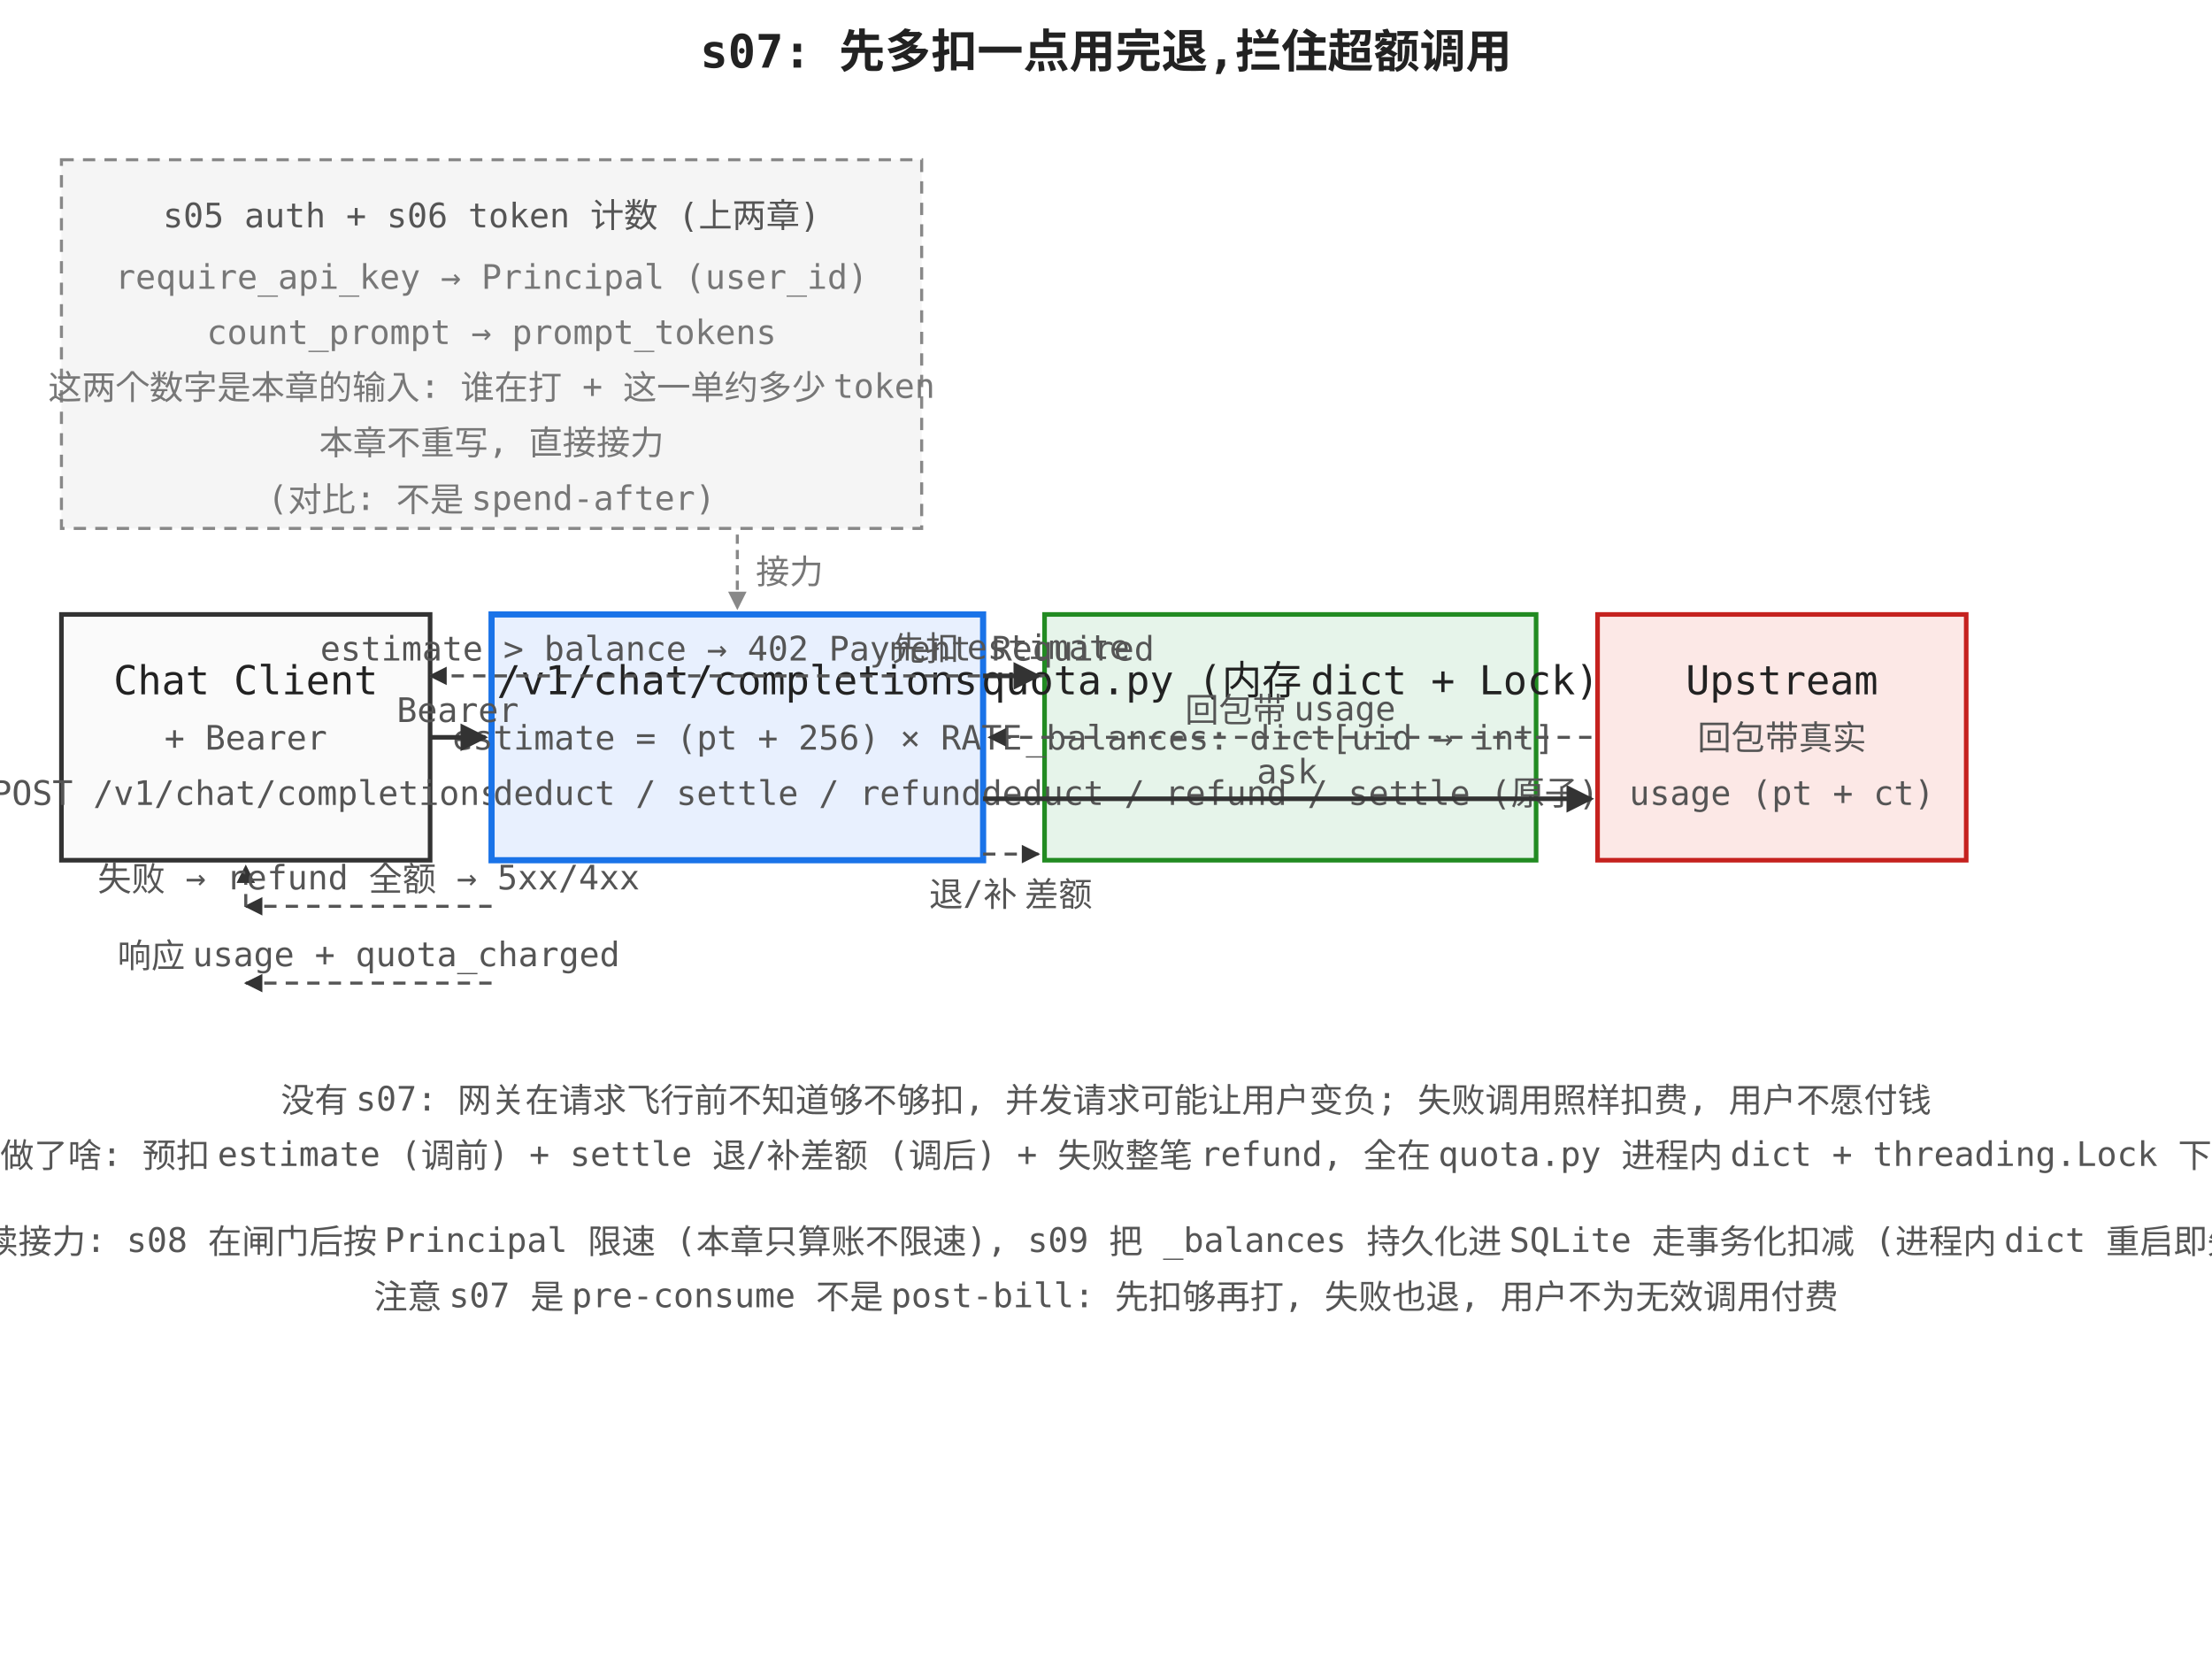
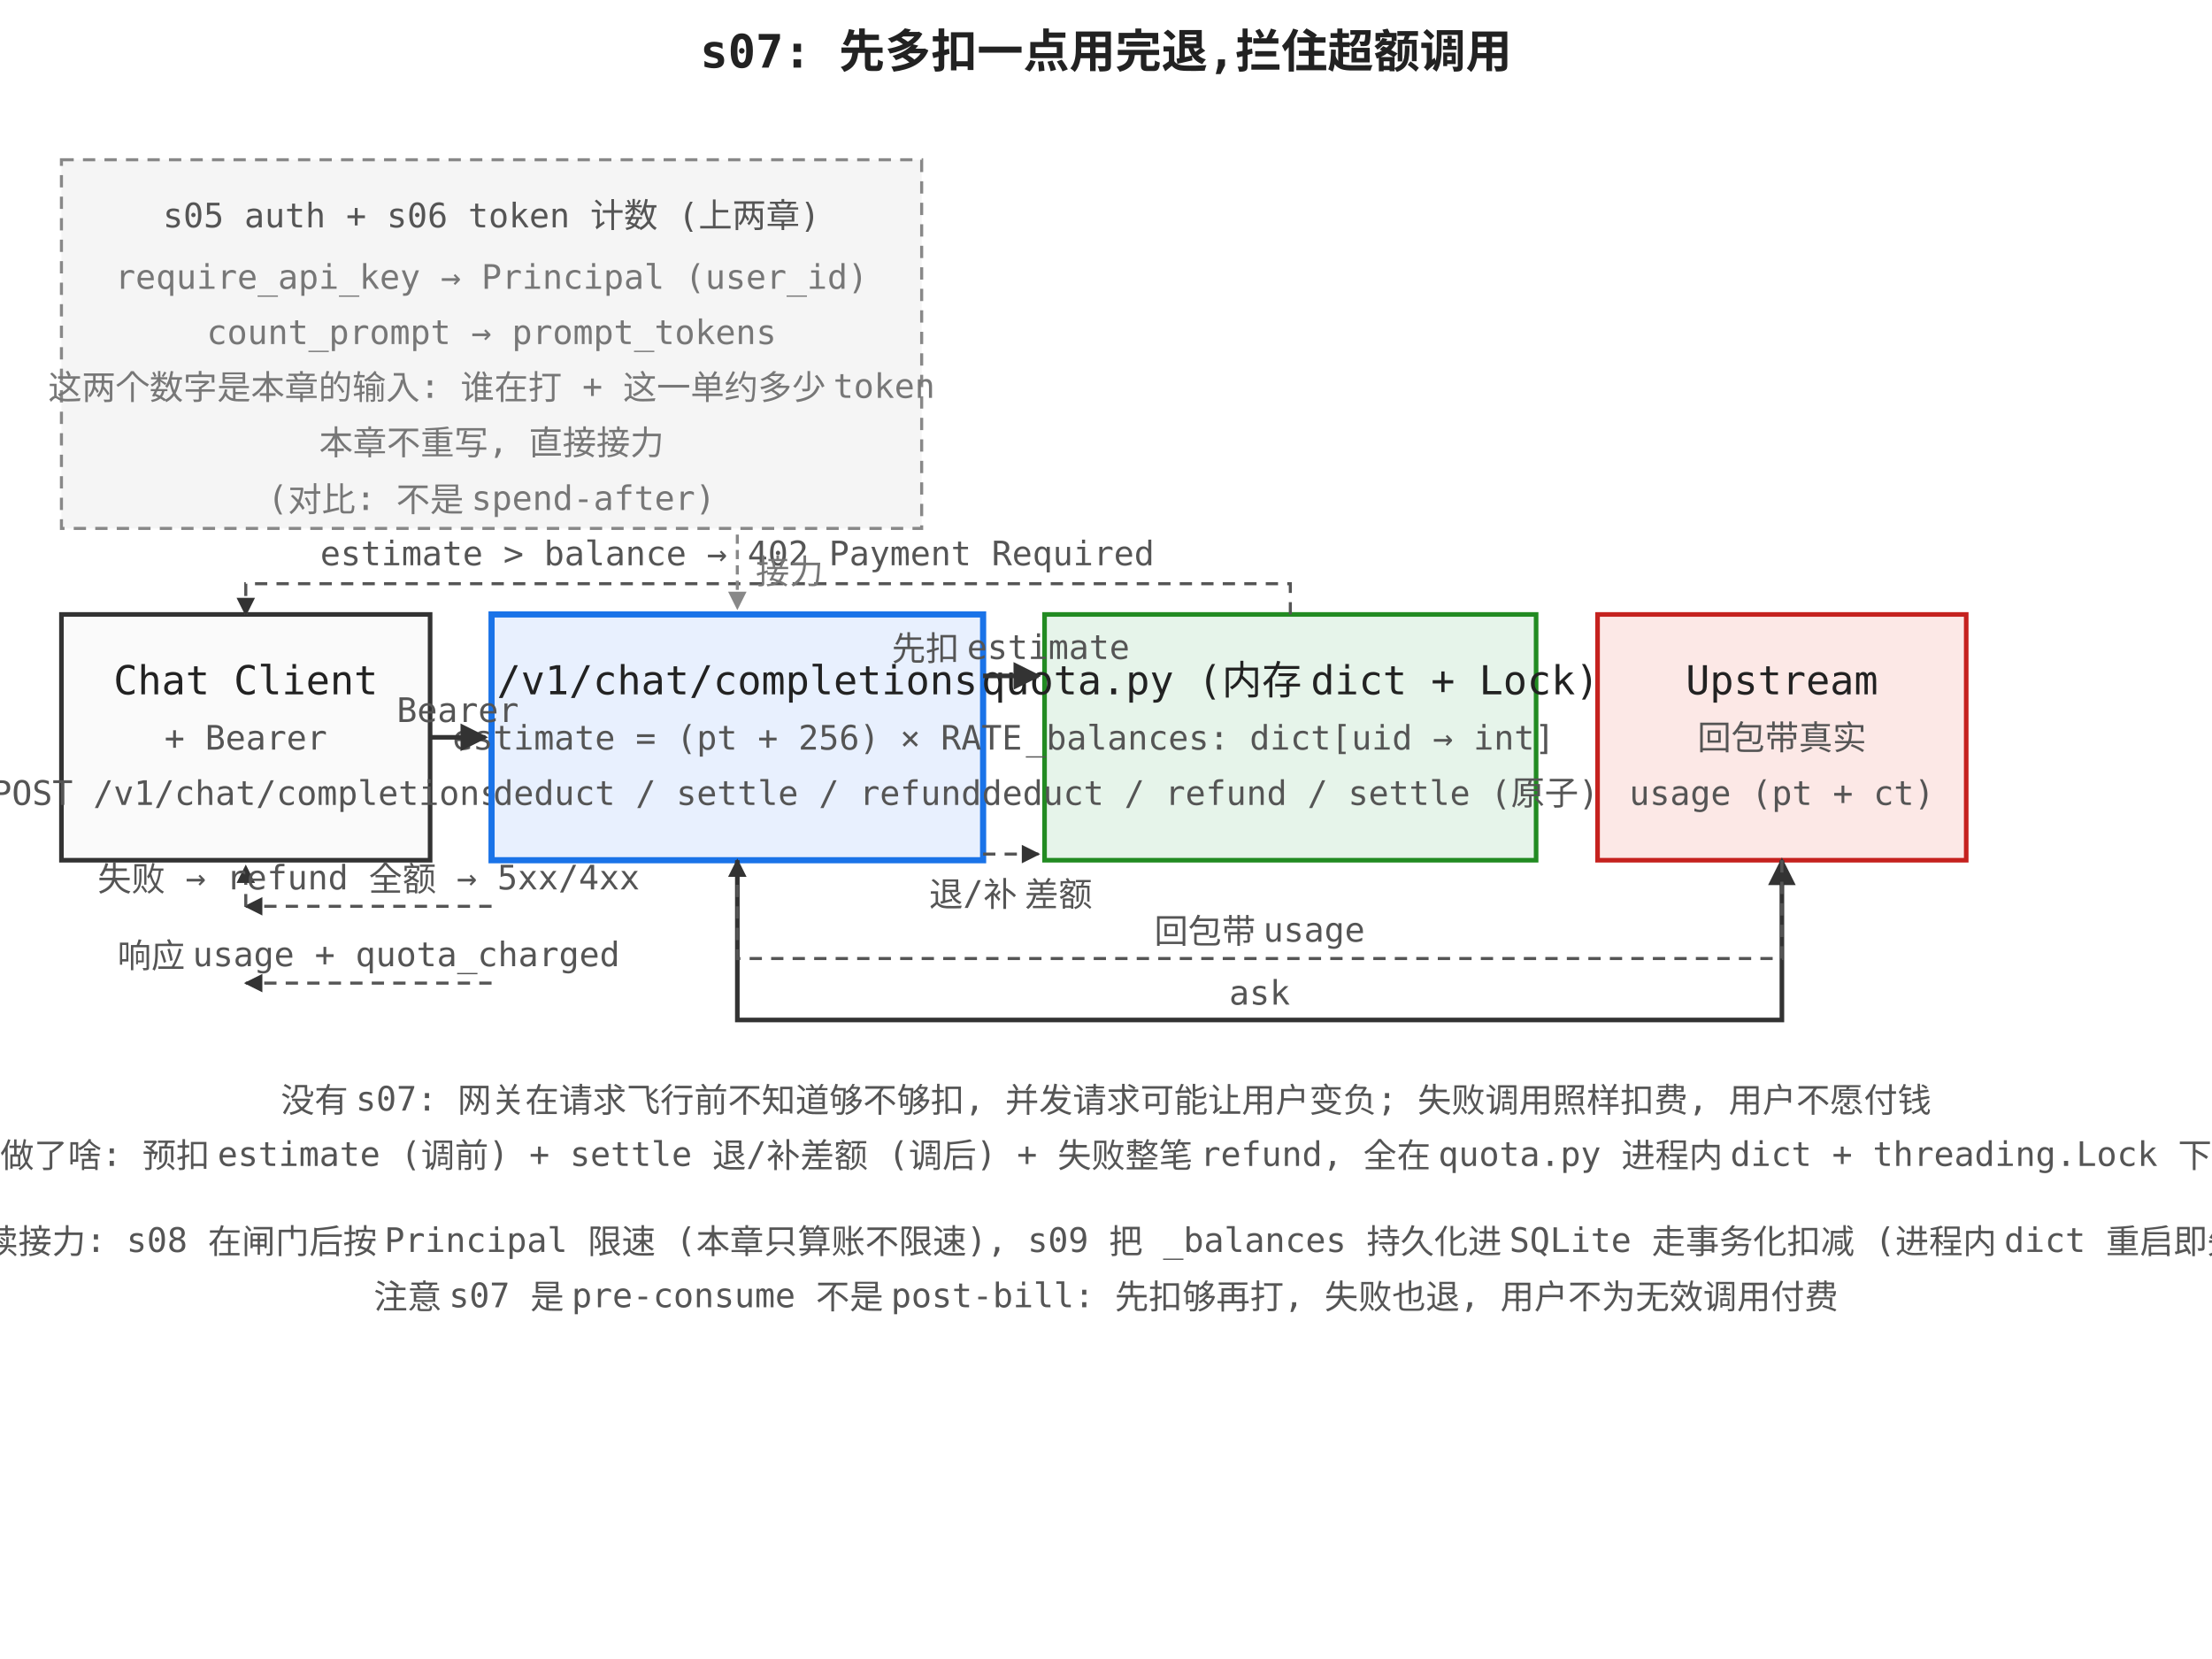
<svg xmlns="http://www.w3.org/2000/svg" viewBox="0 0 720 540" font-family="monospace">
  <style>
    .client     { fill: #fafafa; stroke: #333;    stroke-width: 1.5; }
    .gateway    { fill: #e8f0fe; stroke: #1a73e8; stroke-width: 2;   }
    .middleware { fill: #fff5d6; stroke: #b58900; stroke-width: 1.5; }
    .storage    { fill: #e6f4ea; stroke: #228b22; stroke-width: 1.5; }
    .upstream   { fill: #fce8e6; stroke: #c5221f; stroke-width: 1.5; }
    .reference  { fill: #f5f5f5; stroke: #888;    stroke-width: 1; stroke-dasharray: 4 3; }
    .title      { font-size: 15px; font-weight: bold; fill: #222; }
    .label      { font-size: 13px; fill: #222; }
    .small      { font-size: 11px; fill: #555; }
    .refsmall   { font-size: 11px; fill: #777; }
    .arrow      { stroke: #333; stroke-width: 1.5; fill: none; marker-end: url(#arrow); }
    .arrowR     { stroke: #555; stroke-width: 1;   fill: none; marker-end: url(#arrow); stroke-dasharray: 4 3; }
    .arrowRef   { stroke: #888; stroke-width: 1;   fill: none; marker-end: url(#arrowRef); stroke-dasharray: 3 2; }
  </style>
  <defs>
    <marker id="arrow" viewBox="0 0 10 10" refX="9" refY="5" markerWidth="6" markerHeight="6" orient="auto">
      <path d="M0,0 L10,5 L0,10 z" fill="#333" />
    </marker>
    <marker id="arrowRef" viewBox="0 0 10 10" refX="9" refY="5" markerWidth="6" markerHeight="6" orient="auto">
      <path d="M0,0 L10,5 L0,10 z" fill="#888" />
    </marker>
  </defs>
  <text x="360" y="22" text-anchor="middle" class="title">s07: 先多扣一点用完退,拦住超额调用</text>
  <rect class="reference" x="20" y="52" width="280" height="120" />
  <text x="160" y="74" text-anchor="middle" class="small" fill="#555">s05 auth + s06 token 计数 (上两章)</text>
  <text x="160" y="94" text-anchor="middle" class="refsmall">require_api_key → Principal (user_id)</text>
  <text x="160" y="112" text-anchor="middle" class="refsmall">count_prompt → prompt_tokens</text>
  <text x="160" y="130" text-anchor="middle" class="refsmall">这两个数字是本章的输入: 谁在打 + 这一单约多少 token</text>
  <text x="160" y="148" text-anchor="middle" class="refsmall">本章不重写, 直接接力</text>
  <text x="160" y="166" text-anchor="middle" class="refsmall">(对比: 不是 spend-after)</text>
  <rect class="client" x="20" y="200" width="120" height="80" />
  <text x="80" y="226" text-anchor="middle" class="label">Chat Client</text>
  <text x="80" y="244" text-anchor="middle" class="small">+ Bearer</text>
  <text x="80" y="262" text-anchor="middle" class="small">POST /v1/chat/completions</text>
  <rect class="gateway" x="160" y="200" width="160" height="80" />
  <text x="240" y="226" text-anchor="middle" class="label">/v1/chat/completions</text>
  <text x="240" y="244" text-anchor="middle" class="small">estimate = (pt + 256) × RATE</text>
  <text x="240" y="262" text-anchor="middle" class="small">deduct / settle / refund</text>
  <rect class="storage" x="340" y="200" width="160" height="80" />
  <text x="420" y="226" text-anchor="middle" class="label">quota.py (内存 dict + Lock)</text>
  <text x="420" y="244" text-anchor="middle" class="small">_balances: dict[uid → int]</text>
  <text x="420" y="262" text-anchor="middle" class="small">deduct / refund / settle (原子)</text>
  <rect class="upstream" x="520" y="200" width="120" height="80" />
  <text x="580" y="226" text-anchor="middle" class="label">Upstream</text>
  <text x="580" y="244" text-anchor="middle" class="small">回包带真实</text>
  <text x="580" y="262" text-anchor="middle" class="small">usage (pt + ct)</text>
-   <line class="arrowR" x1="340" y1="220" x2="140" y2="220" stroke="#c5221f" />
-   <text x="240" y="215" text-anchor="middle" class="small" fill="#c5221f">estimate &gt; balance → 402 Payment Required</text>
+   <polyline class="arrowR" points="420,200 420,190 80,190 80,200" stroke="#c5221f" />
+   <text x="240" y="184" text-anchor="middle" class="small" fill="#c5221f">estimate &gt; balance → 402 Payment Required</text>
  <line class="arrow" x1="140" y1="240" x2="158" y2="240" />
  <text x="149" y="235" text-anchor="middle" class="small">Bearer</text>
  <line class="arrow" x1="320" y1="220" x2="338" y2="220" />
  <text x="329" y="215" text-anchor="middle" class="small">先扣 estimate</text>
-   <line class="arrow" x1="320" y1="260" x2="518" y2="260" />
-   <text x="419" y="255" text-anchor="middle" class="small">ask</text>
-   <line class="arrowR" x1="518" y1="240" x2="322" y2="240" />
-   <text x="420" y="235" text-anchor="middle" class="small">回包带 usage</text>
+   <polyline class="arrow" points="240,280 240,332 580,332 580,280" />
+   <text x="410" y="327" text-anchor="middle" class="small">ask</text>
+   <polyline class="arrowR" points="580,280 580,312 240,312 240,280" />
+   <text x="410" y="307" text-anchor="middle" class="small">回包带 usage</text>
  <line class="arrowR" x1="320" y1="278" x2="338" y2="278" stroke="#228b22" />
  <text x="329" y="295" text-anchor="middle" class="small" fill="#228b22">退/补 差额</text>
  <line class="arrowR" x1="160" y1="295" x2="80" y2="295" stroke="#c5221f" />
  <line class="arrowR" x1="80" y1="295" x2="80" y2="282" stroke="#c5221f" />
  <text x="120" y="290" text-anchor="middle" class="small" fill="#c5221f">失败 → refund 全额 → 5xx/4xx</text>
  <line class="arrowR" x1="160" y1="320" x2="80" y2="320" />
  <text x="120" y="315" text-anchor="middle" class="small">响应 usage + quota_charged</text>
  <line class="arrowRef" x1="240" y1="174" x2="240" y2="198" />
  <text x="246" y="190" text-anchor="start" class="refsmall">接力</text>
  <text x="360" y="362" text-anchor="middle" class="small">没有 s07: 网关在请求飞行前不知道够不够扣, 并发请求可能让用户变负; 失败调用照样扣费, 用户不愿付钱</text>
  <text x="360" y="380" text-anchor="middle" class="small">本章做了啥: 预扣 estimate (调前) + settle 退/补差额 (调后) + 失败整笔 refund, 全在 quota.py 进程内 dict + threading.Lock 下原子</text>
  <text x="360" y="408" text-anchor="middle" class="small">后续接力: s08 在闸门后按 Principal 限速 (本章只算账不限速), s09 把 _balances 持久化进 SQLite 走事务化扣减 (进程内 dict 重启即失)</text>
  <text x="360" y="426" text-anchor="middle" class="small">注意 s07 是 pre-consume 不是 post-bill: 先扣够再打, 失败也退, 用户不为无效调用付费</text>
</svg>
